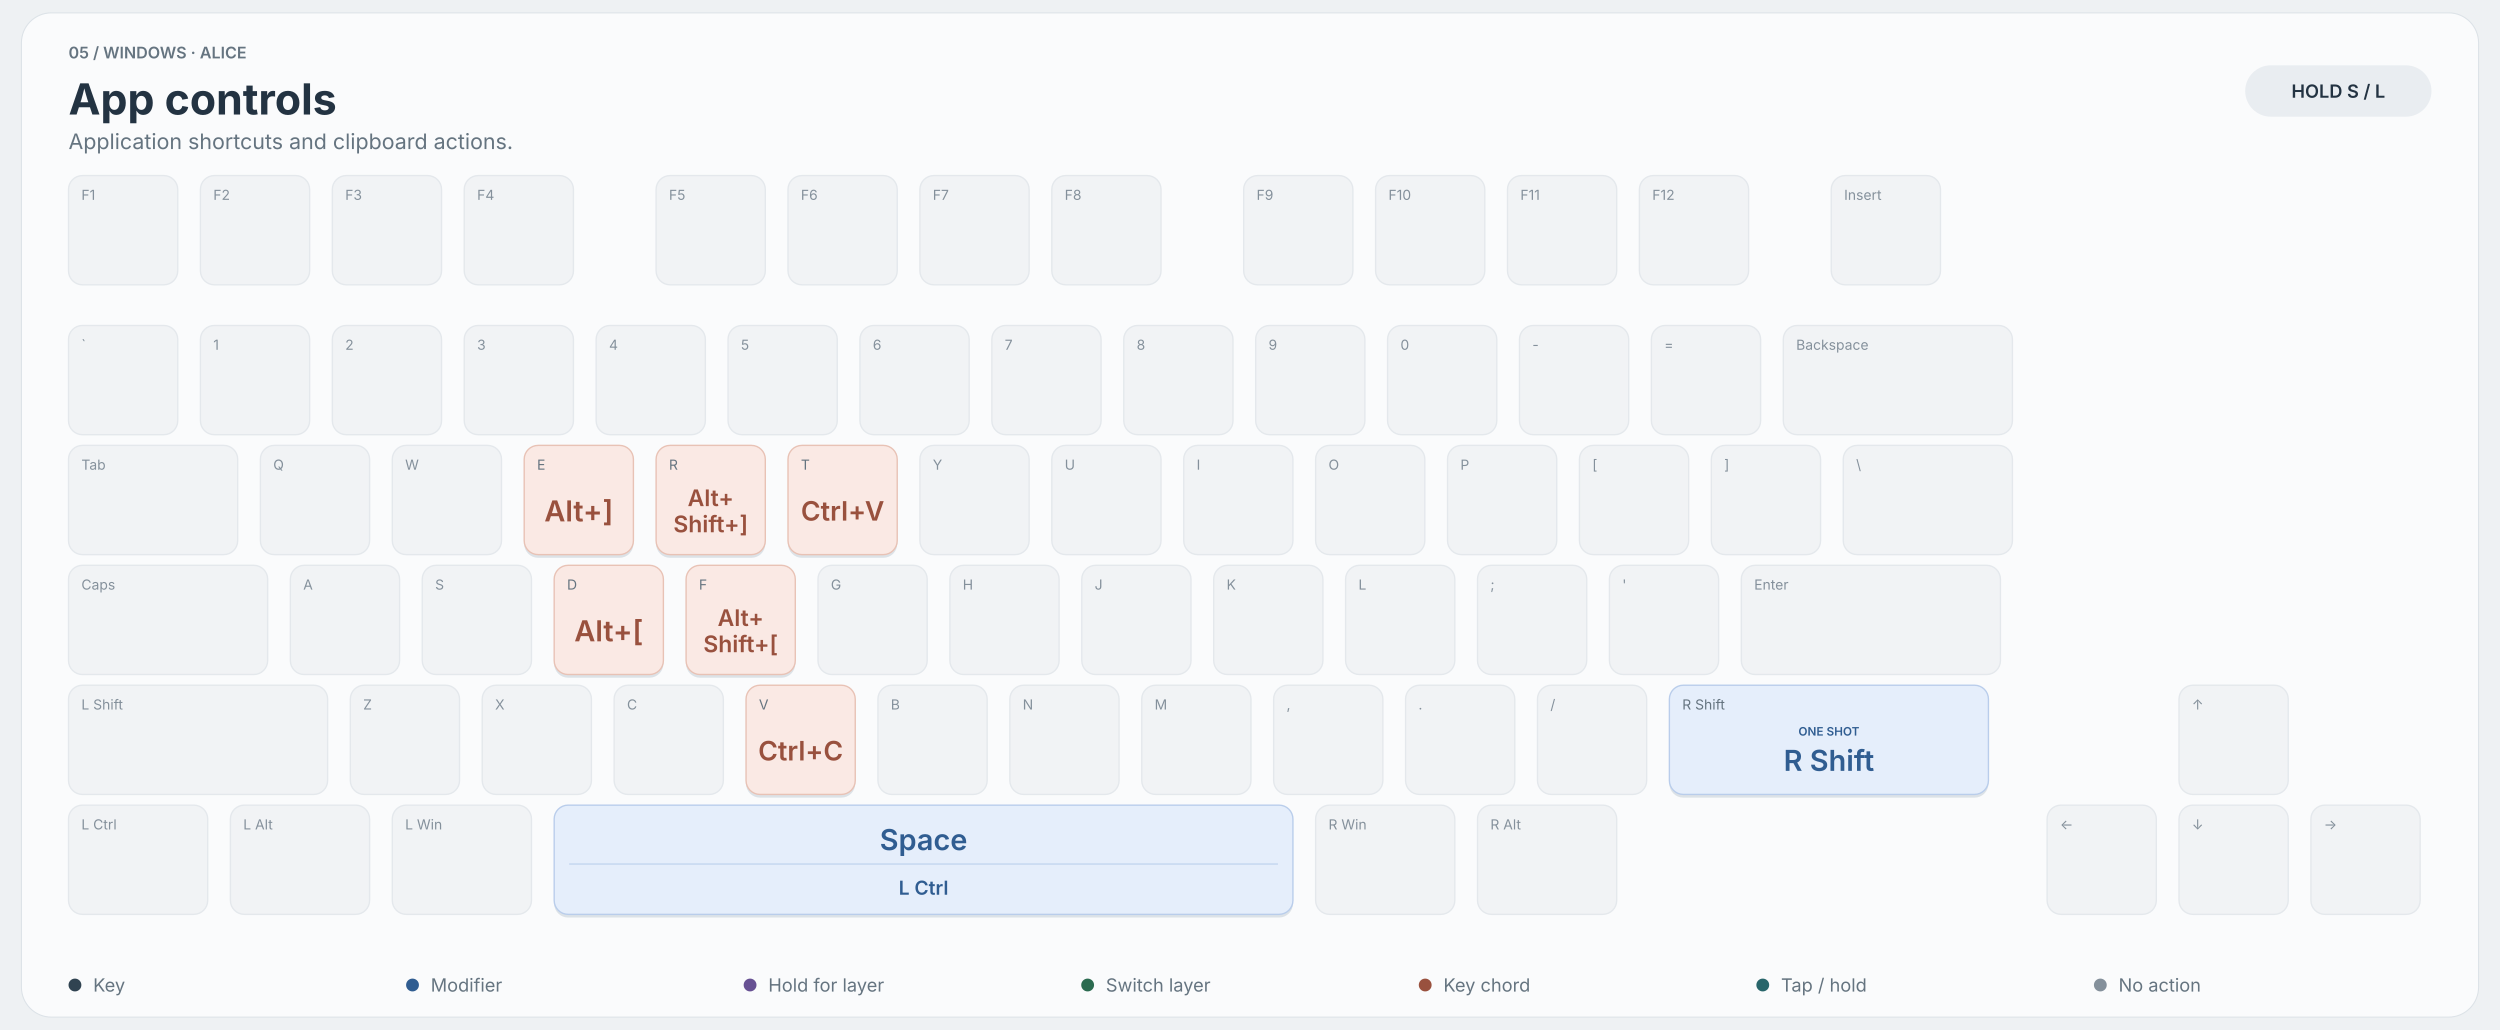
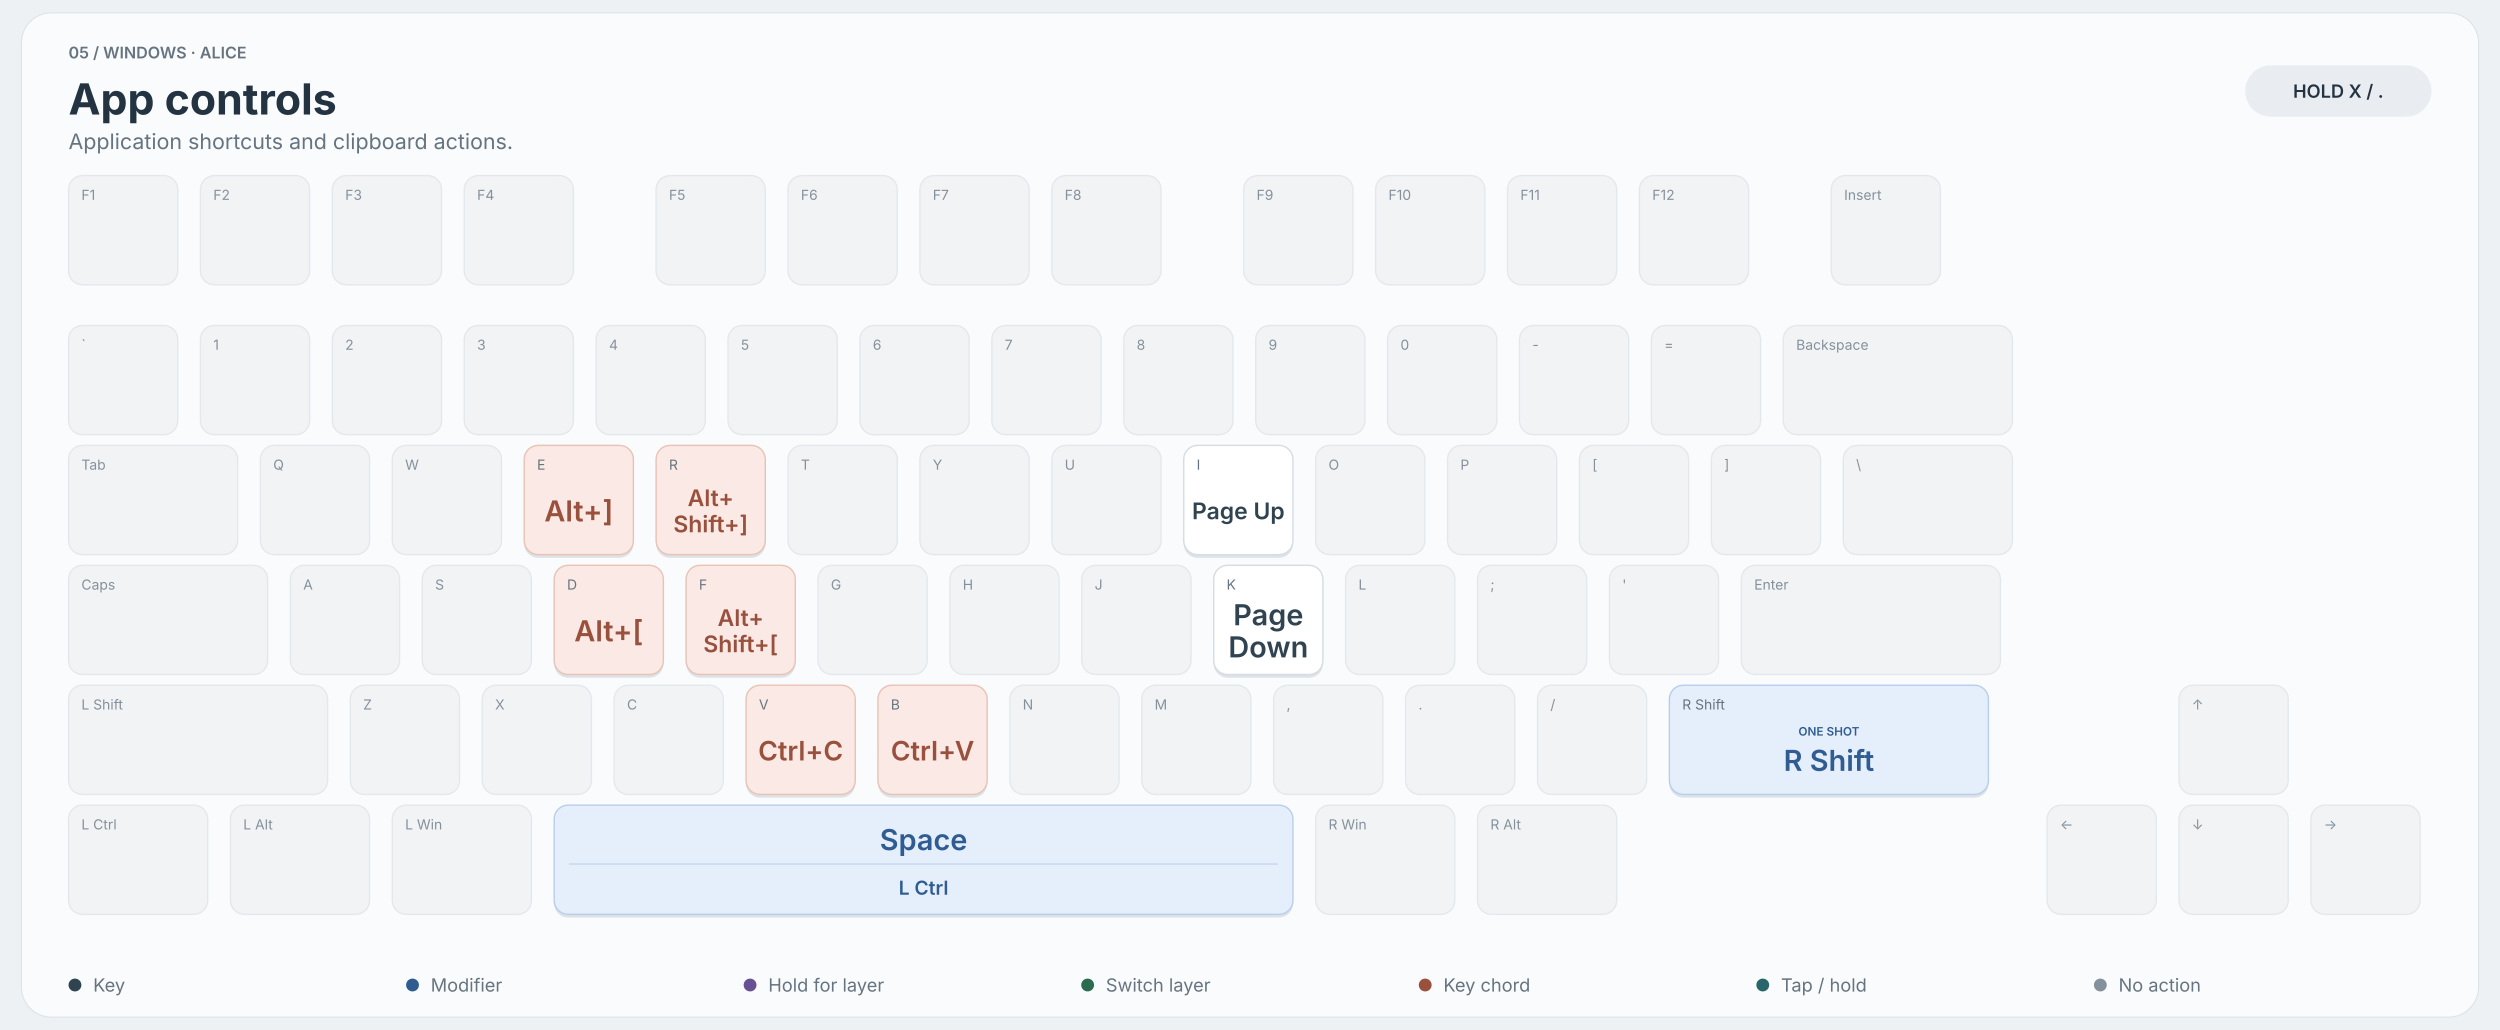
<svg xmlns="http://www.w3.org/2000/svg" width="2335" height="962" viewBox="0 0 2335 962" role="img">
  <defs>
    <style>text { font-family: 'Segoe UI', 'Inter', 'Helvetica Neue', Arial, sans-serif; }</style>
  </defs>
  <rect width="2335" height="962" fill="#eef1f3" />
  <rect x="20" y="12" width="2295" height="938" rx="28" fill="#fafbfc" stroke="#dce2e7" />
  <text x="64" y="49" font-size="15" fill="#657480" font-weight="600" text-anchor="start" dominant-baseline="middle">05  /  WINDOWS · ALICE</text>
  <text x="64" y="92" font-size="40" fill="#233342" font-weight="700" text-anchor="start" dominant-baseline="middle">App controls</text>
  <text x="64" y="132" font-size="20" fill="#657480" font-weight="400" text-anchor="start" dominant-baseline="middle">Application shortcuts and clipboard actions.</text>
  <rect x="2097" y="61" width="174" height="48" rx="24" fill="#e9edf1" />
-   <text x="2184" y="85" font-size="17" fill="#233342" font-weight="600" text-anchor="middle" dominant-baseline="middle">HOLD  S  /  L</text>
+   <text x="2184" y="85" font-size="17" fill="#233342" font-weight="600" text-anchor="middle" dominant-baseline="middle">HOLD  X  /  .</text>
  <g data-source="f1">
    <rect x="64" y="164" width="102" height="102" rx="13" fill="#f1f3f5" stroke="#e4e8ec" stroke-width="1.3" />
    <text x="76" y="182" font-size="13" fill="#84909b" font-weight="400" text-anchor="start" dominant-baseline="middle">F1</text>
  </g>
  <g data-source="f2">
    <rect x="187.2" y="164" width="102" height="102" rx="13" fill="#f1f3f5" stroke="#e4e8ec" stroke-width="1.3" />
    <text x="199.2" y="182" font-size="13" fill="#84909b" font-weight="400" text-anchor="start" dominant-baseline="middle">F2</text>
  </g>
  <g data-source="f3">
    <rect x="310.4" y="164" width="102" height="102" rx="13" fill="#f1f3f5" stroke="#e4e8ec" stroke-width="1.3" />
    <text x="322.4" y="182" font-size="13" fill="#84909b" font-weight="400" text-anchor="start" dominant-baseline="middle">F3</text>
  </g>
  <g data-source="f4">
    <rect x="433.6" y="164" width="102" height="102" rx="13" fill="#f1f3f5" stroke="#e4e8ec" stroke-width="1.3" />
    <text x="445.6" y="182" font-size="13" fill="#84909b" font-weight="400" text-anchor="start" dominant-baseline="middle">F4</text>
  </g>
  <g data-source="f5">
    <rect x="612.8" y="164" width="102" height="102" rx="13" fill="#f1f3f5" stroke="#e4e8ec" stroke-width="1.3" />
    <text x="624.8" y="182" font-size="13" fill="#84909b" font-weight="400" text-anchor="start" dominant-baseline="middle">F5</text>
  </g>
  <g data-source="f6">
    <rect x="736" y="164" width="102" height="102" rx="13" fill="#f1f3f5" stroke="#e4e8ec" stroke-width="1.3" />
    <text x="748" y="182" font-size="13" fill="#84909b" font-weight="400" text-anchor="start" dominant-baseline="middle">F6</text>
  </g>
  <g data-source="f7">
    <rect x="859.2" y="164" width="102" height="102" rx="13" fill="#f1f3f5" stroke="#e4e8ec" stroke-width="1.3" />
    <text x="871.2" y="182" font-size="13" fill="#84909b" font-weight="400" text-anchor="start" dominant-baseline="middle">F7</text>
  </g>
  <g data-source="f8">
    <rect x="982.4" y="164" width="102" height="102" rx="13" fill="#f1f3f5" stroke="#e4e8ec" stroke-width="1.3" />
    <text x="994.4" y="182" font-size="13" fill="#84909b" font-weight="400" text-anchor="start" dominant-baseline="middle">F8</text>
  </g>
  <g data-source="f9">
    <rect x="1161.6" y="164" width="102" height="102" rx="13" fill="#f1f3f5" stroke="#e4e8ec" stroke-width="1.3" />
    <text x="1173.6" y="182" font-size="13" fill="#84909b" font-weight="400" text-anchor="start" dominant-baseline="middle">F9</text>
  </g>
  <g data-source="f10">
    <rect x="1284.8" y="164" width="102" height="102" rx="13" fill="#f1f3f5" stroke="#e4e8ec" stroke-width="1.3" />
    <text x="1296.8" y="182" font-size="13" fill="#84909b" font-weight="400" text-anchor="start" dominant-baseline="middle">F10</text>
  </g>
  <g data-source="f11">
    <rect x="1408" y="164" width="102" height="102" rx="13" fill="#f1f3f5" stroke="#e4e8ec" stroke-width="1.3" />
    <text x="1420" y="182" font-size="13" fill="#84909b" font-weight="400" text-anchor="start" dominant-baseline="middle">F11</text>
  </g>
  <g data-source="f12">
    <rect x="1531.2" y="164" width="102" height="102" rx="13" fill="#f1f3f5" stroke="#e4e8ec" stroke-width="1.3" />
    <text x="1543.2" y="182" font-size="13" fill="#84909b" font-weight="400" text-anchor="start" dominant-baseline="middle">F12</text>
  </g>
  <g data-source="ins">
    <rect x="1710.4" y="164" width="102" height="102" rx="13" fill="#f1f3f5" stroke="#e4e8ec" stroke-width="1.3" />
    <text x="1722.4" y="182" font-size="13" fill="#84909b" font-weight="400" text-anchor="start" dominant-baseline="middle">Insert</text>
  </g>
  <g data-source="tab">
    <rect x="64" y="416" width="158" height="102" rx="13" fill="#f1f3f5" stroke="#e4e8ec" stroke-width="1.3" />
    <text x="76" y="434" font-size="13" fill="#84909b" font-weight="400" text-anchor="start" dominant-baseline="middle">Tab</text>
  </g>
  <g data-source="q">
    <rect x="243.2" y="416" width="102" height="102" rx="13" fill="#f1f3f5" stroke="#e4e8ec" stroke-width="1.3" />
    <text x="255.2" y="434" font-size="13" fill="#84909b" font-weight="400" text-anchor="start" dominant-baseline="middle">Q</text>
  </g>
  <g data-source="w">
    <rect x="366.4" y="416" width="102" height="102" rx="13" fill="#f1f3f5" stroke="#e4e8ec" stroke-width="1.3" />
    <text x="378.4" y="434" font-size="13" fill="#84909b" font-weight="400" text-anchor="start" dominant-baseline="middle">W</text>
  </g>
  <g data-source="e">
    <rect x="489.6" y="419" width="102" height="102" rx="13" fill="#dce2e7" />
    <rect x="489.6" y="416" width="102" height="102" rx="13" fill="#fae9e4" stroke="#e8c2b5" stroke-width="1.3" />
    <text x="501.6" y="434" font-size="13" fill="#657480" font-weight="400" text-anchor="start" dominant-baseline="middle">E</text>
    <text x="540.6" y="477" font-size="27" fill="#99513e" font-weight="600" text-anchor="middle" dominant-baseline="middle">Alt+]</text>
  </g>
  <g data-source="r">
    <rect x="612.8" y="419" width="102" height="102" rx="13" fill="#dce2e7" />
    <rect x="612.8" y="416" width="102" height="102" rx="13" fill="#fae9e4" stroke="#e8c2b5" stroke-width="1.3" />
    <text x="624.8" y="434" font-size="13" fill="#657480" font-weight="400" text-anchor="start" dominant-baseline="middle">R</text>
    <text x="663.8" y="464.786" font-size="21.429" fill="#99513e" font-weight="600" text-anchor="middle" dominant-baseline="middle">Alt+</text>
    <text x="663.8" y="489.214" font-size="21.429" fill="#99513e" font-weight="600" text-anchor="middle" dominant-baseline="middle">Shift+]</text>
  </g>
  <g data-source="t">
-     <rect x="736" y="419" width="102" height="102" rx="13" fill="#dce2e7" />
-     <rect x="736" y="416" width="102" height="102" rx="13" fill="#fae9e4" stroke="#e8c2b5" stroke-width="1.3" />
-     <text x="748" y="434" font-size="13" fill="#657480" font-weight="400" text-anchor="start" dominant-baseline="middle">T</text>
-     <text x="787" y="477" font-size="25" fill="#99513e" font-weight="600" text-anchor="middle" dominant-baseline="middle">Ctrl+V</text>
+     <rect x="736" y="416" width="102" height="102" rx="13" fill="#f1f3f5" stroke="#e4e8ec" stroke-width="1.3" />
+     <text x="748" y="434" font-size="13" fill="#84909b" font-weight="400" text-anchor="start" dominant-baseline="middle">T</text>
  </g>
  <g data-source="y">
    <rect x="859.2" y="416" width="102" height="102" rx="13" fill="#f1f3f5" stroke="#e4e8ec" stroke-width="1.3" />
    <text x="871.2" y="434" font-size="13" fill="#84909b" font-weight="400" text-anchor="start" dominant-baseline="middle">Y</text>
  </g>
  <g data-source="u">
    <rect x="982.4" y="416" width="102" height="102" rx="13" fill="#f1f3f5" stroke="#e4e8ec" stroke-width="1.3" />
    <text x="994.4" y="434" font-size="13" fill="#84909b" font-weight="400" text-anchor="start" dominant-baseline="middle">U</text>
  </g>
  <g data-source="i">
-     <rect x="1105.6" y="416" width="102" height="102" rx="13" fill="#f1f3f5" stroke="#e4e8ec" stroke-width="1.3" />
-     <text x="1117.6" y="434" font-size="13" fill="#84909b" font-weight="400" text-anchor="start" dominant-baseline="middle">I</text>
+     <rect x="1105.6" y="419" width="102" height="102" rx="13" fill="#dce2e7" />
+     <rect x="1105.6" y="416" width="102" height="102" rx="13" fill="#ffffff" stroke="#d5dce2" stroke-width="1.3" />
+     <text x="1117.6" y="434" font-size="13" fill="#657480" font-weight="400" text-anchor="start" dominant-baseline="middle">I</text>
+     <text x="1156.6" y="477" font-size="21.429" fill="#304351" font-weight="600" text-anchor="middle" dominant-baseline="middle">Page Up</text>
  </g>
  <g data-source="o">
    <rect x="1228.8" y="416" width="102" height="102" rx="13" fill="#f1f3f5" stroke="#e4e8ec" stroke-width="1.3" />
    <text x="1240.8" y="434" font-size="13" fill="#84909b" font-weight="400" text-anchor="start" dominant-baseline="middle">O</text>
  </g>
  <g data-source="p">
    <rect x="1352" y="416" width="102" height="102" rx="13" fill="#f1f3f5" stroke="#e4e8ec" stroke-width="1.3" />
    <text x="1364" y="434" font-size="13" fill="#84909b" font-weight="400" text-anchor="start" dominant-baseline="middle">P</text>
  </g>
  <g data-source="lbrc">
    <rect x="1475.2" y="416" width="102" height="102" rx="13" fill="#f1f3f5" stroke="#e4e8ec" stroke-width="1.3" />
    <text x="1487.2" y="434" font-size="13" fill="#84909b" font-weight="400" text-anchor="start" dominant-baseline="middle">[</text>
  </g>
  <g data-source="rbrc">
    <rect x="1598.4" y="416" width="102" height="102" rx="13" fill="#f1f3f5" stroke="#e4e8ec" stroke-width="1.3" />
    <text x="1610.4" y="434" font-size="13" fill="#84909b" font-weight="400" text-anchor="start" dominant-baseline="middle">]</text>
  </g>
  <g data-source="bksl">
    <rect x="1721.6" y="416" width="158" height="102" rx="13" fill="#f1f3f5" stroke="#e4e8ec" stroke-width="1.3" />
    <text x="1733.6" y="434" font-size="13" fill="#84909b" font-weight="400" text-anchor="start" dominant-baseline="middle">\</text>
  </g>
  <g data-source="grv">
    <rect x="64" y="304" width="102" height="102" rx="13" fill="#f1f3f5" stroke="#e4e8ec" stroke-width="1.3" />
    <text x="76" y="322" font-size="13" fill="#84909b" font-weight="400" text-anchor="start" dominant-baseline="middle">`</text>
  </g>
  <g data-source="1">
    <rect x="187.2" y="304" width="102" height="102" rx="13" fill="#f1f3f5" stroke="#e4e8ec" stroke-width="1.3" />
    <text x="199.2" y="322" font-size="13" fill="#84909b" font-weight="400" text-anchor="start" dominant-baseline="middle">1</text>
  </g>
  <g data-source="2">
    <rect x="310.4" y="304" width="102" height="102" rx="13" fill="#f1f3f5" stroke="#e4e8ec" stroke-width="1.3" />
    <text x="322.4" y="322" font-size="13" fill="#84909b" font-weight="400" text-anchor="start" dominant-baseline="middle">2</text>
  </g>
  <g data-source="3">
    <rect x="433.6" y="304" width="102" height="102" rx="13" fill="#f1f3f5" stroke="#e4e8ec" stroke-width="1.3" />
    <text x="445.6" y="322" font-size="13" fill="#84909b" font-weight="400" text-anchor="start" dominant-baseline="middle">3</text>
  </g>
  <g data-source="4">
    <rect x="556.8" y="304" width="102" height="102" rx="13" fill="#f1f3f5" stroke="#e4e8ec" stroke-width="1.3" />
    <text x="568.8" y="322" font-size="13" fill="#84909b" font-weight="400" text-anchor="start" dominant-baseline="middle">4</text>
  </g>
  <g data-source="5">
    <rect x="680" y="304" width="102" height="102" rx="13" fill="#f1f3f5" stroke="#e4e8ec" stroke-width="1.3" />
    <text x="692" y="322" font-size="13" fill="#84909b" font-weight="400" text-anchor="start" dominant-baseline="middle">5</text>
  </g>
  <g data-source="6">
    <rect x="803.2" y="304" width="102" height="102" rx="13" fill="#f1f3f5" stroke="#e4e8ec" stroke-width="1.3" />
    <text x="815.2" y="322" font-size="13" fill="#84909b" font-weight="400" text-anchor="start" dominant-baseline="middle">6</text>
  </g>
  <g data-source="7">
    <rect x="926.4" y="304" width="102" height="102" rx="13" fill="#f1f3f5" stroke="#e4e8ec" stroke-width="1.3" />
    <text x="938.4" y="322" font-size="13" fill="#84909b" font-weight="400" text-anchor="start" dominant-baseline="middle">7</text>
  </g>
  <g data-source="8">
    <rect x="1049.6" y="304" width="102" height="102" rx="13" fill="#f1f3f5" stroke="#e4e8ec" stroke-width="1.3" />
    <text x="1061.6" y="322" font-size="13" fill="#84909b" font-weight="400" text-anchor="start" dominant-baseline="middle">8</text>
  </g>
  <g data-source="9">
    <rect x="1172.8" y="304" width="102" height="102" rx="13" fill="#f1f3f5" stroke="#e4e8ec" stroke-width="1.3" />
    <text x="1184.8" y="322" font-size="13" fill="#84909b" font-weight="400" text-anchor="start" dominant-baseline="middle">9</text>
  </g>
  <g data-source="0">
    <rect x="1296" y="304" width="102" height="102" rx="13" fill="#f1f3f5" stroke="#e4e8ec" stroke-width="1.3" />
    <text x="1308" y="322" font-size="13" fill="#84909b" font-weight="400" text-anchor="start" dominant-baseline="middle">0</text>
  </g>
  <g data-source="min">
    <rect x="1419.2" y="304" width="102" height="102" rx="13" fill="#f1f3f5" stroke="#e4e8ec" stroke-width="1.3" />
    <text x="1431.2" y="322" font-size="13" fill="#84909b" font-weight="400" text-anchor="start" dominant-baseline="middle">-</text>
  </g>
  <g data-source="=">
    <rect x="1542.4" y="304" width="102" height="102" rx="13" fill="#f1f3f5" stroke="#e4e8ec" stroke-width="1.3" />
    <text x="1554.4" y="322" font-size="13" fill="#84909b" font-weight="400" text-anchor="start" dominant-baseline="middle">=</text>
  </g>
  <g data-source="bspc">
    <rect x="1665.6" y="304" width="214" height="102" rx="13" fill="#f1f3f5" stroke="#e4e8ec" stroke-width="1.3" />
    <text x="1677.6" y="322" font-size="13" fill="#84909b" font-weight="400" text-anchor="start" dominant-baseline="middle">Backspace</text>
  </g>
  <g data-source="caps">
    <rect x="64" y="528" width="186" height="102" rx="13" fill="#f1f3f5" stroke="#e4e8ec" stroke-width="1.3" />
    <text x="76" y="546" font-size="13" fill="#84909b" font-weight="400" text-anchor="start" dominant-baseline="middle">Caps</text>
  </g>
  <g data-source="a">
    <rect x="271.2" y="528" width="102" height="102" rx="13" fill="#f1f3f5" stroke="#e4e8ec" stroke-width="1.3" />
    <text x="283.2" y="546" font-size="13" fill="#84909b" font-weight="400" text-anchor="start" dominant-baseline="middle">A</text>
  </g>
  <g data-source="s">
    <rect x="394.4" y="528" width="102" height="102" rx="13" fill="#f1f3f5" stroke="#e4e8ec" stroke-width="1.3" />
    <text x="406.4" y="546" font-size="13" fill="#84909b" font-weight="400" text-anchor="start" dominant-baseline="middle">S</text>
  </g>
  <g data-source="d">
    <rect x="517.6" y="531" width="102" height="102" rx="13" fill="#dce2e7" />
    <rect x="517.6" y="528" width="102" height="102" rx="13" fill="#fae9e4" stroke="#e8c2b5" stroke-width="1.3" />
    <text x="529.6" y="546" font-size="13" fill="#657480" font-weight="400" text-anchor="start" dominant-baseline="middle">D</text>
    <text x="568.6" y="589" font-size="27" fill="#99513e" font-weight="600" text-anchor="middle" dominant-baseline="middle">Alt+[</text>
  </g>
  <g data-source="f">
    <rect x="640.8" y="531" width="102" height="102" rx="13" fill="#dce2e7" />
    <rect x="640.8" y="528" width="102" height="102" rx="13" fill="#fae9e4" stroke="#e8c2b5" stroke-width="1.3" />
    <text x="652.8" y="546" font-size="13" fill="#657480" font-weight="400" text-anchor="start" dominant-baseline="middle">F</text>
    <text x="691.8" y="576.786" font-size="21.429" fill="#99513e" font-weight="600" text-anchor="middle" dominant-baseline="middle">Alt+</text>
    <text x="691.8" y="601.214" font-size="21.429" fill="#99513e" font-weight="600" text-anchor="middle" dominant-baseline="middle">Shift+[</text>
  </g>
  <g data-source="g">
    <rect x="764" y="528" width="102" height="102" rx="13" fill="#f1f3f5" stroke="#e4e8ec" stroke-width="1.3" />
    <text x="776" y="546" font-size="13" fill="#84909b" font-weight="400" text-anchor="start" dominant-baseline="middle">G</text>
  </g>
  <g data-source="h">
    <rect x="887.2" y="528" width="102" height="102" rx="13" fill="#f1f3f5" stroke="#e4e8ec" stroke-width="1.3" />
    <text x="899.2" y="546" font-size="13" fill="#84909b" font-weight="400" text-anchor="start" dominant-baseline="middle">H</text>
  </g>
  <g data-source="j">
    <rect x="1010.4" y="528" width="102" height="102" rx="13" fill="#f1f3f5" stroke="#e4e8ec" stroke-width="1.3" />
    <text x="1022.4" y="546" font-size="13" fill="#84909b" font-weight="400" text-anchor="start" dominant-baseline="middle">J</text>
  </g>
  <g data-source="k">
-     <rect x="1133.6" y="528" width="102" height="102" rx="13" fill="#f1f3f5" stroke="#e4e8ec" stroke-width="1.3" />
-     <text x="1145.6" y="546" font-size="13" fill="#84909b" font-weight="400" text-anchor="start" dominant-baseline="middle">K</text>
+     <rect x="1133.6" y="531" width="102" height="102" rx="13" fill="#dce2e7" />
+     <rect x="1133.6" y="528" width="102" height="102" rx="13" fill="#ffffff" stroke="#d5dce2" stroke-width="1.3" />
+     <text x="1145.6" y="546" font-size="13" fill="#657480" font-weight="400" text-anchor="start" dominant-baseline="middle">K</text>
+     <text x="1184.6" y="574" font-size="27" fill="#304351" font-weight="600" text-anchor="middle" dominant-baseline="middle">Page</text>
+     <text x="1184.6" y="604" font-size="27" fill="#304351" font-weight="600" text-anchor="middle" dominant-baseline="middle">Down</text>
  </g>
  <g data-source="l">
    <rect x="1256.8" y="528" width="102" height="102" rx="13" fill="#f1f3f5" stroke="#e4e8ec" stroke-width="1.3" />
    <text x="1268.8" y="546" font-size="13" fill="#84909b" font-weight="400" text-anchor="start" dominant-baseline="middle">L</text>
  </g>
  <g data-source="scln">
    <rect x="1380" y="528" width="102" height="102" rx="13" fill="#f1f3f5" stroke="#e4e8ec" stroke-width="1.3" />
    <text x="1392" y="546" font-size="13" fill="#84909b" font-weight="400" text-anchor="start" dominant-baseline="middle">;</text>
  </g>
  <g data-source="apos">
    <rect x="1503.2" y="528" width="102" height="102" rx="13" fill="#f1f3f5" stroke="#e4e8ec" stroke-width="1.3" />
    <text x="1515.2" y="546" font-size="13" fill="#84909b" font-weight="400" text-anchor="start" dominant-baseline="middle">'</text>
  </g>
  <g data-source="ret">
    <rect x="1626.4" y="528" width="242" height="102" rx="13" fill="#f1f3f5" stroke="#e4e8ec" stroke-width="1.3" />
    <text x="1638.4" y="546" font-size="13" fill="#84909b" font-weight="400" text-anchor="start" dominant-baseline="middle">Enter</text>
  </g>
  <g data-source="lsft">
    <rect x="64" y="640" width="242" height="102" rx="13" fill="#f1f3f5" stroke="#e4e8ec" stroke-width="1.3" />
    <text x="76" y="658" font-size="13" fill="#84909b" font-weight="400" text-anchor="start" dominant-baseline="middle">L Shift</text>
  </g>
  <g data-source="z">
    <rect x="327.2" y="640" width="102" height="102" rx="13" fill="#f1f3f5" stroke="#e4e8ec" stroke-width="1.3" />
    <text x="339.2" y="658" font-size="13" fill="#84909b" font-weight="400" text-anchor="start" dominant-baseline="middle">Z</text>
  </g>
  <g data-source="x">
    <rect x="450.4" y="640" width="102" height="102" rx="13" fill="#f1f3f5" stroke="#e4e8ec" stroke-width="1.3" />
    <text x="462.4" y="658" font-size="13" fill="#84909b" font-weight="400" text-anchor="start" dominant-baseline="middle">X</text>
  </g>
  <g data-source="c">
    <rect x="573.6" y="640" width="102" height="102" rx="13" fill="#f1f3f5" stroke="#e4e8ec" stroke-width="1.3" />
    <text x="585.6" y="658" font-size="13" fill="#84909b" font-weight="400" text-anchor="start" dominant-baseline="middle">C</text>
  </g>
  <g data-source="v">
    <rect x="696.8" y="643" width="102" height="102" rx="13" fill="#dce2e7" />
    <rect x="696.8" y="640" width="102" height="102" rx="13" fill="#fae9e4" stroke="#e8c2b5" stroke-width="1.3" />
    <text x="708.8" y="658" font-size="13" fill="#657480" font-weight="400" text-anchor="start" dominant-baseline="middle">V</text>
    <text x="747.8" y="701" font-size="25" fill="#99513e" font-weight="600" text-anchor="middle" dominant-baseline="middle">Ctrl+C</text>
  </g>
  <g data-source="b">
-     <rect x="820" y="640" width="102" height="102" rx="13" fill="#f1f3f5" stroke="#e4e8ec" stroke-width="1.3" />
-     <text x="832" y="658" font-size="13" fill="#84909b" font-weight="400" text-anchor="start" dominant-baseline="middle">B</text>
+     <rect x="820" y="643" width="102" height="102" rx="13" fill="#dce2e7" />
+     <rect x="820" y="640" width="102" height="102" rx="13" fill="#fae9e4" stroke="#e8c2b5" stroke-width="1.3" />
+     <text x="832" y="658" font-size="13" fill="#657480" font-weight="400" text-anchor="start" dominant-baseline="middle">B</text>
+     <text x="871" y="701" font-size="25" fill="#99513e" font-weight="600" text-anchor="middle" dominant-baseline="middle">Ctrl+V</text>
  </g>
  <g data-source="n">
    <rect x="943.2" y="640" width="102" height="102" rx="13" fill="#f1f3f5" stroke="#e4e8ec" stroke-width="1.3" />
    <text x="955.2" y="658" font-size="13" fill="#84909b" font-weight="400" text-anchor="start" dominant-baseline="middle">N</text>
  </g>
  <g data-source="m">
    <rect x="1066.4" y="640" width="102" height="102" rx="13" fill="#f1f3f5" stroke="#e4e8ec" stroke-width="1.3" />
    <text x="1078.4" y="658" font-size="13" fill="#84909b" font-weight="400" text-anchor="start" dominant-baseline="middle">M</text>
  </g>
  <g data-source="comm">
    <rect x="1189.6" y="640" width="102" height="102" rx="13" fill="#f1f3f5" stroke="#e4e8ec" stroke-width="1.3" />
    <text x="1201.6" y="658" font-size="13" fill="#84909b" font-weight="400" text-anchor="start" dominant-baseline="middle">,</text>
  </g>
  <g data-source=".">
    <rect x="1312.8" y="640" width="102" height="102" rx="13" fill="#f1f3f5" stroke="#e4e8ec" stroke-width="1.3" />
    <text x="1324.8" y="658" font-size="13" fill="#84909b" font-weight="400" text-anchor="start" dominant-baseline="middle">.</text>
  </g>
  <g data-source="/">
    <rect x="1436" y="640" width="102" height="102" rx="13" fill="#f1f3f5" stroke="#e4e8ec" stroke-width="1.3" />
    <text x="1448" y="658" font-size="13" fill="#84909b" font-weight="400" text-anchor="start" dominant-baseline="middle">/</text>
  </g>
  <g data-source="rsft">
    <rect x="1559.2" y="643" width="298" height="102" rx="13" fill="#dce2e7" />
    <rect x="1559.2" y="640" width="298" height="102" rx="13" fill="#e5eefb" stroke="#b9cdeb" stroke-width="1.3" />
    <text x="1571.2" y="658" font-size="13" fill="#657480" font-weight="400" text-anchor="start" dominant-baseline="middle">R Shift</text>
    <text x="1708.2" y="683" font-size="11" fill="#305d91" font-weight="600" text-anchor="middle" dominant-baseline="middle">ONE SHOT</text>
    <text x="1708.2" y="710" font-size="27" fill="#305d91" font-weight="600" text-anchor="middle" dominant-baseline="middle">R Shift</text>
  </g>
  <g data-source="lctl">
    <rect x="64" y="752" width="130" height="102" rx="13" fill="#f1f3f5" stroke="#e4e8ec" stroke-width="1.3" />
    <text x="76" y="770" font-size="13" fill="#84909b" font-weight="400" text-anchor="start" dominant-baseline="middle">L Ctrl</text>
  </g>
  <g data-source="lalt">
    <rect x="215.2" y="752" width="130" height="102" rx="13" fill="#f1f3f5" stroke="#e4e8ec" stroke-width="1.3" />
    <text x="227.2" y="770" font-size="13" fill="#84909b" font-weight="400" text-anchor="start" dominant-baseline="middle">L Alt</text>
  </g>
  <g data-source="lmet">
    <rect x="366.4" y="752" width="130" height="102" rx="13" fill="#f1f3f5" stroke="#e4e8ec" stroke-width="1.3" />
    <text x="378.4" y="770" font-size="13" fill="#84909b" font-weight="400" text-anchor="start" dominant-baseline="middle">L Win</text>
  </g>
  <g data-source="spc">
    <rect x="517.6" y="755" width="690" height="102" rx="13" fill="#dce2e7" />
    <rect x="517.6" y="752" width="690" height="102" rx="13" fill="#e5eefb" stroke="#b9cdeb" stroke-width="1.3" />
    <text x="862.6" y="784" font-size="27" fill="#305d91" font-weight="600" text-anchor="middle" dominant-baseline="middle">Space</text>
    <line x1="531.6" y1="807" x2="1193.6" y2="807" stroke="#b9cdeb" />
    <text x="862.6" y="829" font-size="18" fill="#305d91" font-weight="600" text-anchor="middle" dominant-baseline="middle">L Ctrl</text>
  </g>
  <g data-source="rmet">
    <rect x="1228.8" y="752" width="130" height="102" rx="13" fill="#f1f3f5" stroke="#e4e8ec" stroke-width="1.3" />
    <text x="1240.8" y="770" font-size="13" fill="#84909b" font-weight="400" text-anchor="start" dominant-baseline="middle">R Win</text>
  </g>
  <g data-source="ralt">
    <rect x="1380" y="752" width="130" height="102" rx="13" fill="#f1f3f5" stroke="#e4e8ec" stroke-width="1.3" />
    <text x="1392" y="770" font-size="13" fill="#84909b" font-weight="400" text-anchor="start" dominant-baseline="middle">R Alt</text>
  </g>
  <g data-source="up">
    <rect x="2035.2" y="640" width="102" height="102" rx="13" fill="#f1f3f5" stroke="#e4e8ec" stroke-width="1.3" />
    <text x="2047.2" y="658" font-size="13" fill="#84909b" font-weight="400" text-anchor="start" dominant-baseline="middle">↑</text>
  </g>
  <g data-source="down">
    <rect x="2035.2" y="752" width="102" height="102" rx="13" fill="#f1f3f5" stroke="#e4e8ec" stroke-width="1.3" />
    <text x="2047.2" y="770" font-size="13" fill="#84909b" font-weight="400" text-anchor="start" dominant-baseline="middle">↓</text>
  </g>
  <g data-source="left">
    <rect x="1912" y="752" width="102" height="102" rx="13" fill="#f1f3f5" stroke="#e4e8ec" stroke-width="1.3" />
    <text x="1924" y="770" font-size="13" fill="#84909b" font-weight="400" text-anchor="start" dominant-baseline="middle">←</text>
  </g>
  <g data-source="right">
    <rect x="2158.4" y="752" width="102" height="102" rx="13" fill="#f1f3f5" stroke="#e4e8ec" stroke-width="1.3" />
    <text x="2170.4" y="770" font-size="13" fill="#84909b" font-weight="400" text-anchor="start" dominant-baseline="middle">→</text>
  </g>
  <circle cx="70" cy="920" r="6" fill="#304351" />
  <text x="87" y="920" font-size="17" fill="#657480" font-weight="400" text-anchor="start" dominant-baseline="middle">Key</text>
  <circle cx="385.286" cy="920" r="6" fill="#305d91" />
  <text x="402.286" y="920" font-size="17" fill="#657480" font-weight="400" text-anchor="start" dominant-baseline="middle">Modifier</text>
  <circle cx="700.571" cy="920" r="6" fill="#675193" />
  <text x="717.571" y="920" font-size="17" fill="#657480" font-weight="400" text-anchor="start" dominant-baseline="middle">Hold for layer</text>
  <circle cx="1015.857" cy="920" r="6" fill="#2b6b50" />
  <text x="1032.857" y="920" font-size="17" fill="#657480" font-weight="400" text-anchor="start" dominant-baseline="middle">Switch layer</text>
  <circle cx="1331.143" cy="920" r="6" fill="#99513e" />
  <text x="1348.143" y="920" font-size="17" fill="#657480" font-weight="400" text-anchor="start" dominant-baseline="middle">Key chord</text>
  <circle cx="1646.429" cy="920" r="6" fill="#28666b" />
  <text x="1663.429" y="920" font-size="17" fill="#657480" font-weight="400" text-anchor="start" dominant-baseline="middle">Tap / hold</text>
  <circle cx="1961.714" cy="920" r="6" fill="#84909b" />
  <text x="1978.714" y="920" font-size="17" fill="#657480" font-weight="400" text-anchor="start" dominant-baseline="middle">No action</text>
</svg>
